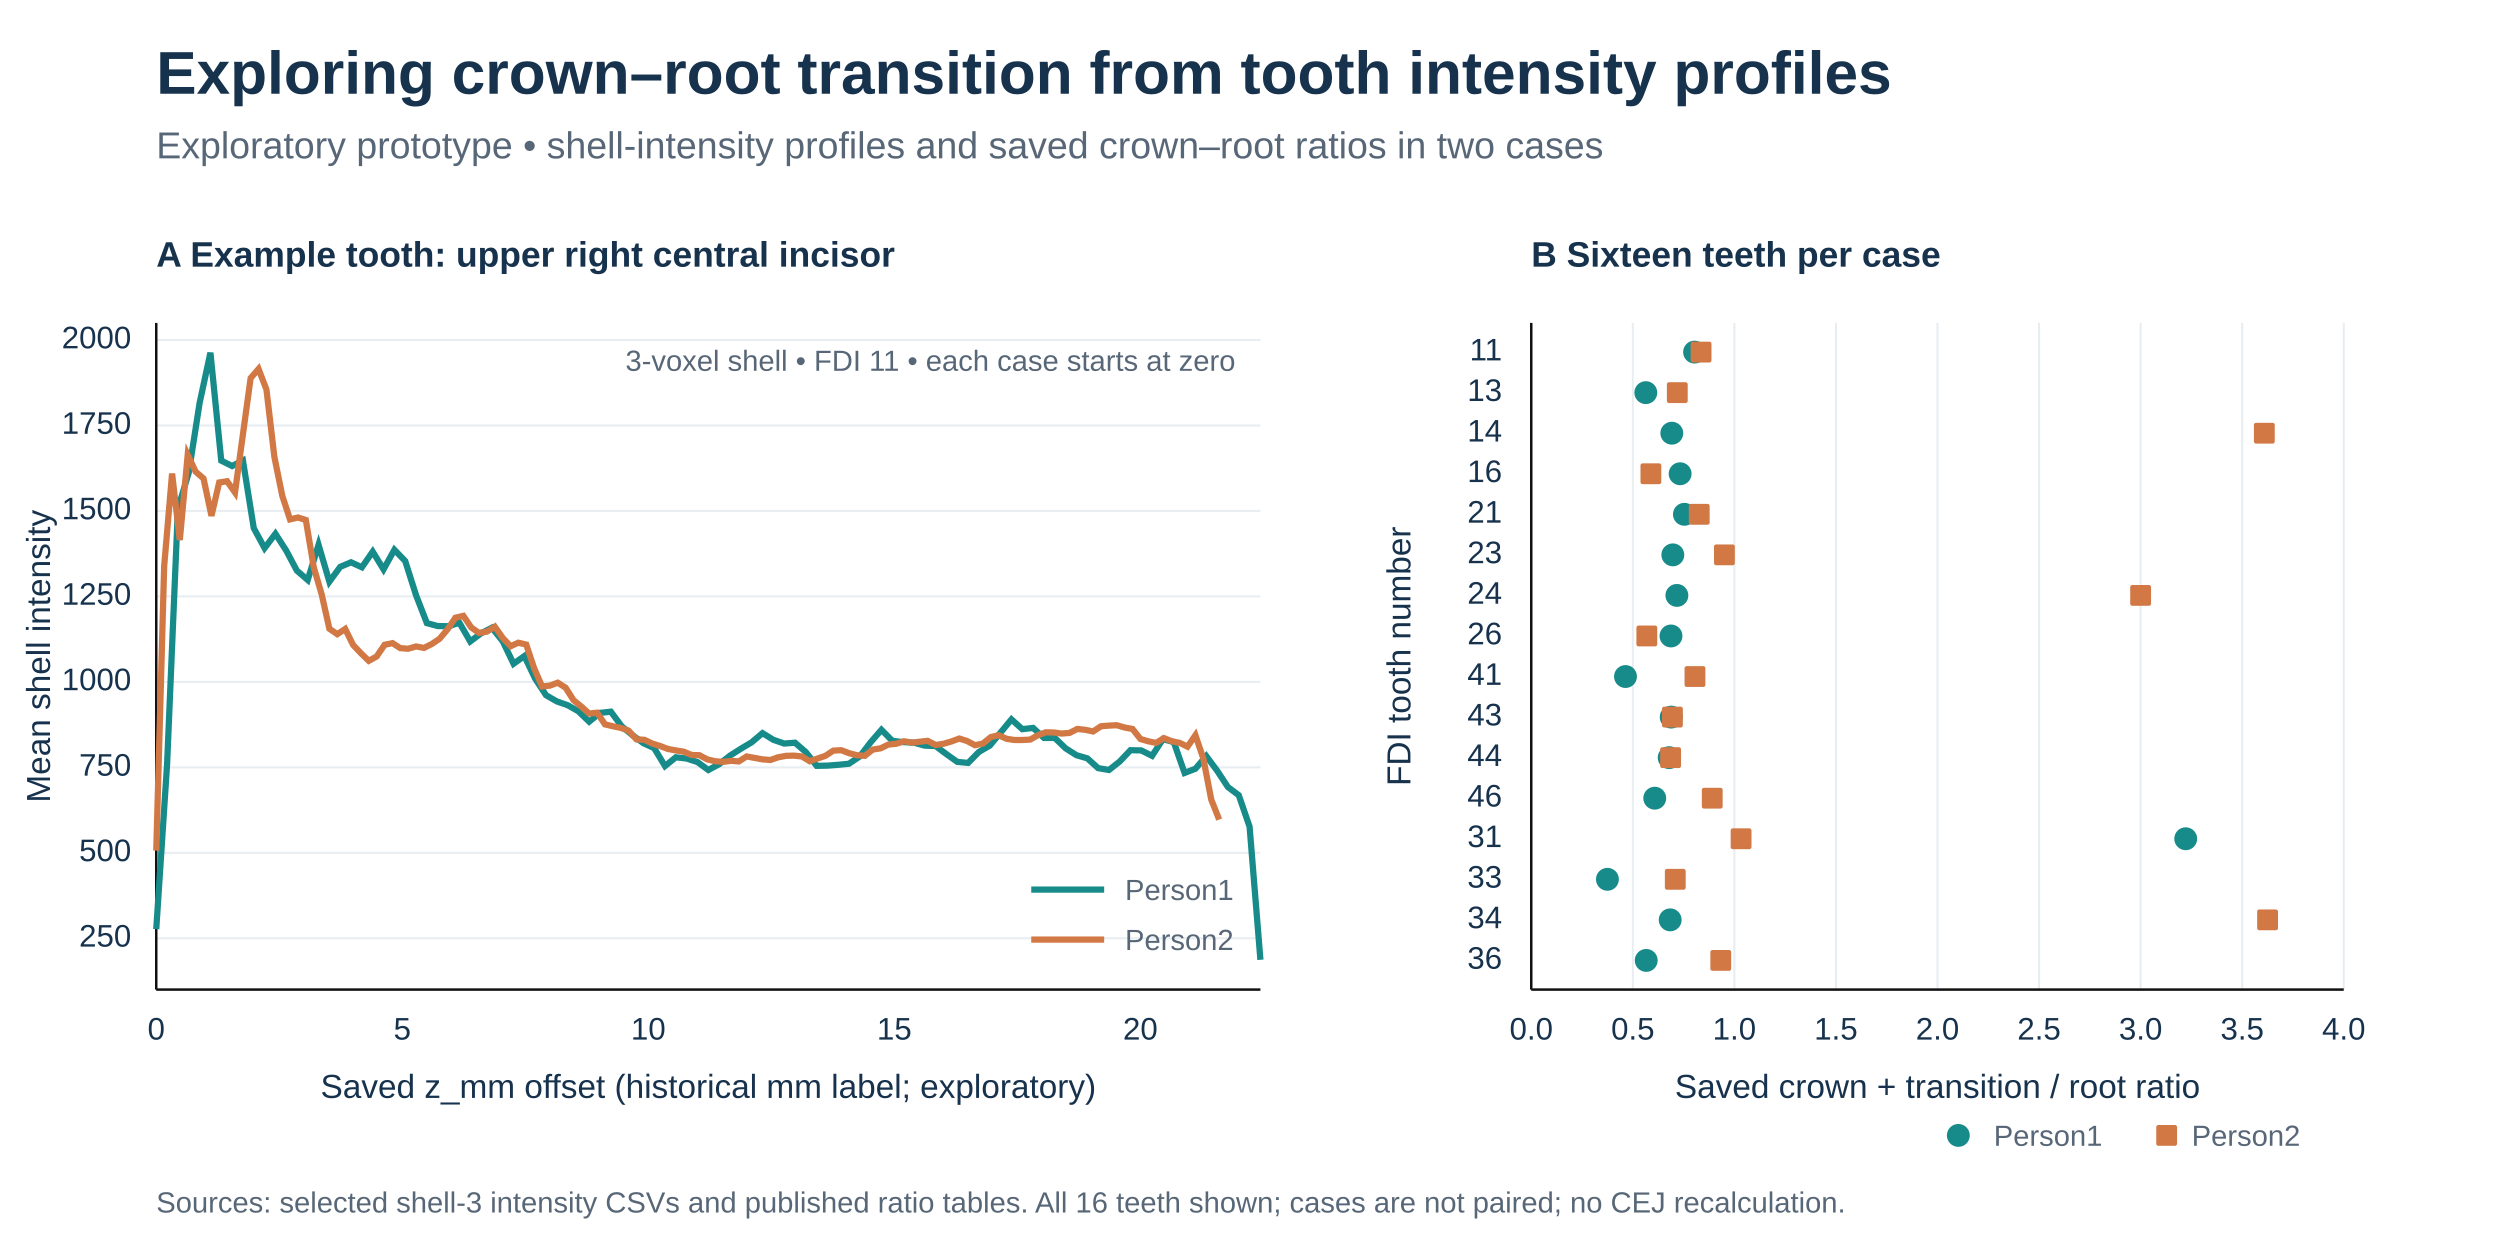
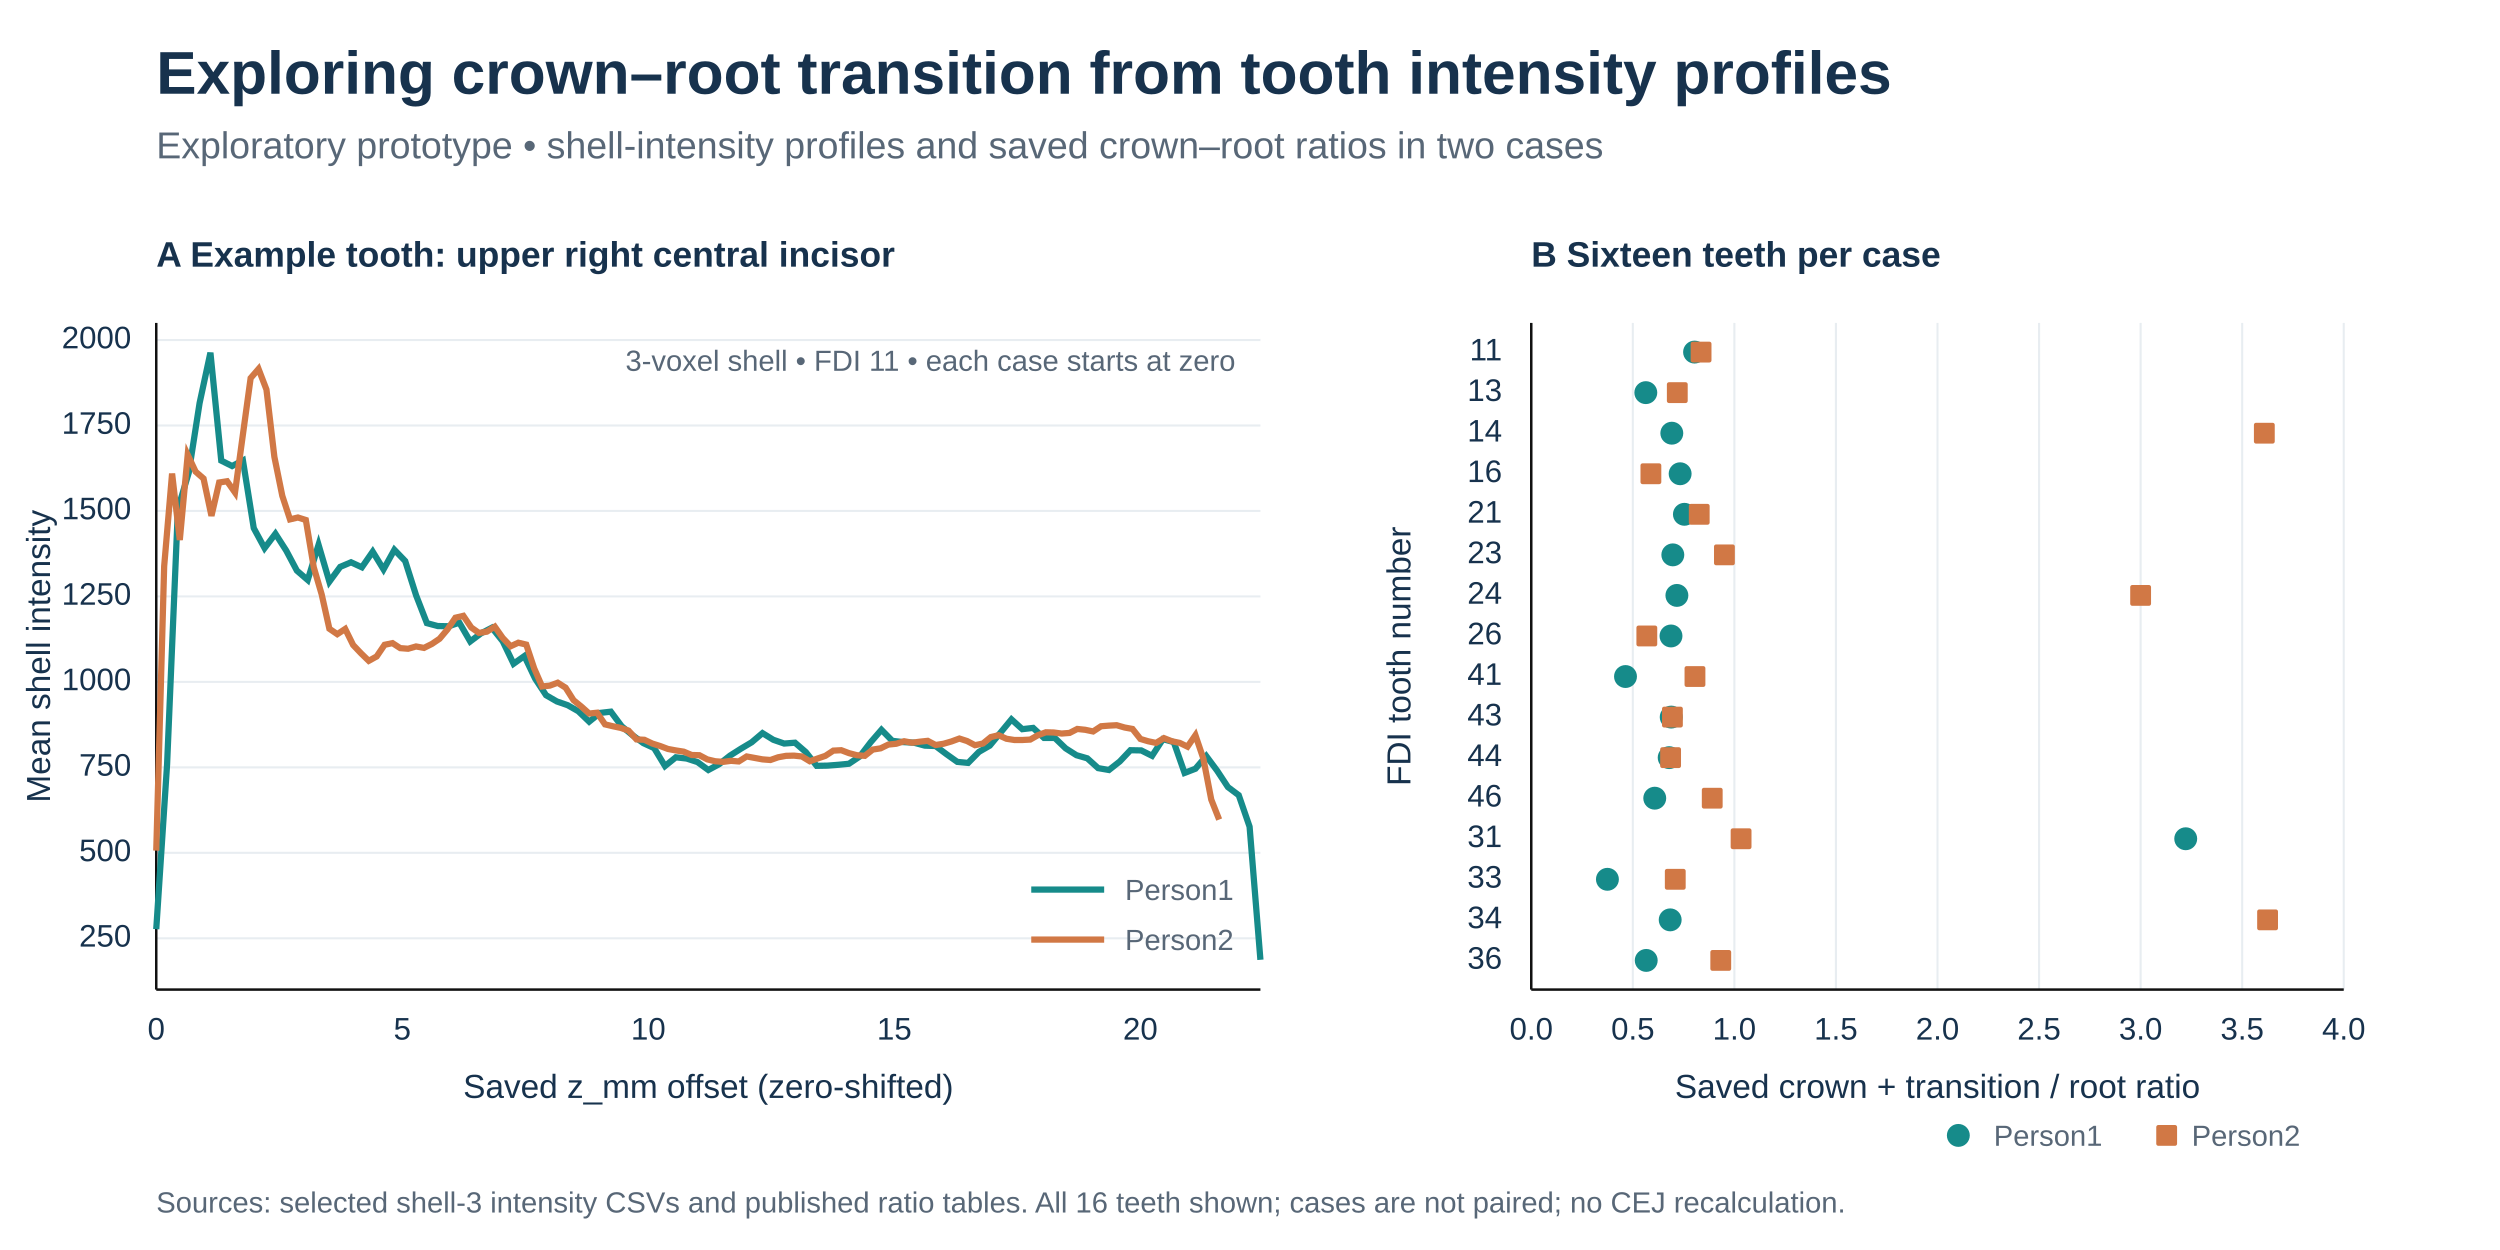
<svg xmlns="http://www.w3.org/2000/svg" width="1200" height="600" viewBox="0 0 1200 600">
  <style>
text{font-family:Arial,Helvetica,sans-serif;fill:#17324D} .tick{font-size:15px} .small{font-size:14px;fill:#586777}
.axis{stroke:#111;stroke-width:1.2}.title{font-size:29px;font-weight:700}.subtitle{font-size:18px;fill:#586777}
.panel{font-size:17px;font-weight:700}.label{font-size:16px}
</style>
  <rect width="100%" height="100%" fill="white" />
  <text x="75" y="45" class="title">Exploring crown–root transition from tooth intensity profiles</text>
  <text x="75" y="76" class="subtitle">Exploratory prototype • shell-intensity profiles and saved crown–root ratios in two cases</text>
  <text x="75" y="128" class="panel">A  Example tooth: upper right central incisor</text>
  <line x1="75" y1="450.385" x2="605" y2="450.385" stroke="#D5DEE5" stroke-opacity=".55" />
  <line x1="75" y1="409.359" x2="605" y2="409.359" stroke="#D5DEE5" stroke-opacity=".55" />
  <line x1="75" y1="368.333" x2="605" y2="368.333" stroke="#D5DEE5" stroke-opacity=".55" />
  <line x1="75" y1="327.308" x2="605" y2="327.308" stroke="#D5DEE5" stroke-opacity=".55" />
  <line x1="75" y1="286.282" x2="605" y2="286.282" stroke="#D5DEE5" stroke-opacity=".55" />
  <line x1="75" y1="245.256" x2="605" y2="245.256" stroke="#D5DEE5" stroke-opacity=".55" />
  <line x1="75" y1="204.231" x2="605" y2="204.231" stroke="#D5DEE5" stroke-opacity=".55" />
  <line x1="75" y1="163.205" x2="605" y2="163.205" stroke="#D5DEE5" stroke-opacity=".55" />
  <line x1="75" y1="155" x2="75" y2="475" class="axis" />
  <line x1="75" y1="475" x2="605" y2="475" class="axis" />
  <text x="63" y="454.385" text-anchor="end" class="tick">250</text>
  <text x="63" y="413.359" text-anchor="end" class="tick">500</text>
  <text x="63" y="372.333" text-anchor="end" class="tick">750</text>
  <text x="63" y="331.308" text-anchor="end" class="tick">1000</text>
  <text x="63" y="290.282" text-anchor="end" class="tick">1250</text>
  <text x="63" y="249.256" text-anchor="end" class="tick">1500</text>
  <text x="63" y="208.231" text-anchor="end" class="tick">1750</text>
  <text x="63" y="167.205" text-anchor="end" class="tick">2000</text>
  <text x="75" y="499" text-anchor="middle" class="tick">0</text>
  <text x="193.093" y="499" text-anchor="middle" class="tick">5</text>
  <text x="311.185" y="499" text-anchor="middle" class="tick">10</text>
  <text x="429.278" y="499" text-anchor="middle" class="tick">15</text>
  <text x="547.371" y="499" text-anchor="middle" class="tick">20</text>
  <polyline points="75.0,446.0 80.2,366.9 85.4,244.2 90.6,226.9 95.8,193.5 101.0,169.3 106.2,221.1 111.4,223.7 116.6,221.0 121.8,253.5 127.0,263.1 132.2,256.2 137.4,264.3 142.5,273.9 147.7,278.4 152.9,261.5 158.1,279.2 163.3,272.1 168.5,269.9 173.7,272.3 178.9,264.8 184.1,273.3 189.3,263.9 194.5,269.3 199.7,285.7 204.9,299.1 210.1,300.5 215.3,300.6 220.5,298.9 225.7,307.9 230.9,304.0 236.1,301.3 241.3,307.8 246.5,318.6 251.7,314.9 256.9,325.8 262.1,333.7 267.3,336.7 272.5,338.5 277.6,341.4 282.8,346.4 288.0,342.2 293.2,341.6 298.4,348.6 303.6,352.9 308.8,356.7 314.0,359.1 319.2,367.7 324.4,363.5 329.6,364.1 334.8,365.8 340.0,369.6 345.2,366.8 350.4,362.7 355.6,359.4 360.8,356.3 366.0,351.9 371.2,355.1 376.4,356.9 381.6,356.5 386.8,361.0 392.0,367.6 397.2,367.5 402.4,367.1 407.5,366.6 412.7,363.1 417.9,356.3 423.1,350.3 428.3,355.6 433.5,356.2 438.7,356.5 443.9,357.9 449.1,358.1 454.3,362.0 459.5,365.7 464.7,366.2 469.9,360.9 475.1,357.9 480.3,351.6 485.5,345.3 490.7,350.0 495.9,349.4 501.1,354.2 506.3,354.2 511.5,359.2 516.7,362.5 521.9,364.0 527.1,368.7 532.3,369.6 537.5,365.5 542.6,360.1 547.8,360.2 553.0,362.8 558.2,354.8 563.4,356.2 568.6,371.0 573.8,369.0 579.0,362.9 584.2,369.9 589.4,377.8 594.6,381.7 599.8,396.8 605.0,460.7" fill="none" stroke="#168B8A" stroke-width="3" />
  <polyline points="75.0,408.3 78.8,271.8 82.6,227.3 86.3,259.2 90.1,218.3 93.9,226.4 97.7,229.7 101.5,247.6 105.2,231.6 109.0,231.0 112.8,236.4 116.6,208.5 120.3,181.5 124.1,177.1 127.9,187.0 131.7,219.3 135.5,238.0 139.2,249.3 143.0,248.4 146.8,249.6 150.6,272.3 154.4,285.3 158.1,301.8 161.9,304.4 165.7,301.9 169.5,309.6 173.3,313.6 177.0,317.2 180.8,315.1 184.6,309.5 188.4,308.7 192.1,311.1 195.9,311.4 199.7,310.3 203.5,311.0 207.3,309.1 211.0,306.6 214.8,302.1 218.6,296.5 222.4,295.6 226.2,301.2 229.9,303.8 233.7,303.2 237.5,300.8 241.3,306.2 245.1,310.2 248.8,308.5 252.6,309.4 256.4,320.8 260.2,329.5 263.9,329.1 267.7,327.7 271.5,330.1 275.3,336.1 279.1,339.2 282.8,342.5 286.6,342.1 290.4,347.7 294.2,348.6 298.0,349.4 301.7,350.7 305.5,354.9 309.3,355.1 313.1,356.9 316.9,358.1 320.6,359.5 324.4,360.2 328.2,360.8 332.0,362.4 335.7,362.5 339.5,364.5 343.3,365.4 347.1,365.7 350.9,365.2 354.6,365.5 358.4,363.1 362.2,363.8 366.0,364.5 369.8,364.8 373.5,363.5 377.3,362.8 381.1,362.7 384.9,363.1 388.7,365.4 392.4,364.1 396.2,362.8 400.0,360.3 403.8,360.1 407.5,361.5 411.3,362.5 415.1,362.8 418.9,359.8 422.7,359.2 426.4,357.4 430.2,357.0 434.0,355.8 437.8,356.5 441.6,356.0 445.3,355.6 449.1,357.6 452.9,357.0 456.7,355.9 460.5,354.5 464.2,355.7 468.0,357.7 471.8,356.9 475.6,353.8 479.3,352.9 483.1,354.6 486.9,355.2 490.7,355.2 494.5,355.0 498.2,352.9 502.0,351.5 505.8,351.6 509.6,352.1 513.4,351.8 517.1,349.9 520.9,350.3 524.7,351.1 528.5,348.6 532.3,348.3 536.0,348.1 539.8,349.2 543.6,349.9 547.4,354.7 551.1,355.8 554.9,356.6 558.7,354.3 562.5,355.8 566.3,356.6 570.0,358.4 573.8,352.9 577.6,364.1 581.4,383.8 585.2,393.4" fill="none" stroke="#D17845" stroke-width="3" />
  <text x="593" y="178" text-anchor="end" class="small">3-voxel shell • FDI 11 • each case starts at zero</text>
-   <text x="340" y="527" text-anchor="middle" class="label">Saved z_mm offset (historical mm label; exploratory)</text>
+   <text x="340" y="527" text-anchor="middle" class="label">Saved z_mm offset (zero-shifted)</text>
  <text x="24" y="315" text-anchor="middle" class="label" transform="rotate(-90 24 315)">Mean shell intensity</text>
  <line x1="495" y1="427" x2="530" y2="427" stroke="#168B8A" stroke-width="3" />
  <text x="540" y="432" class="small">Person1</text>
  <line x1="495" y1="451" x2="530" y2="451" stroke="#D17845" stroke-width="3" />
  <text x="540" y="456" class="small">Person2</text>
  <text x="735" y="128" class="panel">B  Sixteen teeth per case</text>
  <line x1="735" y1="155" x2="735" y2="475" stroke="#D5DEE5" stroke-opacity=".55" />
  <line x1="783.75" y1="155" x2="783.75" y2="475" stroke="#D5DEE5" stroke-opacity=".55" />
  <line x1="832.5" y1="155" x2="832.5" y2="475" stroke="#D5DEE5" stroke-opacity=".55" />
  <line x1="881.25" y1="155" x2="881.25" y2="475" stroke="#D5DEE5" stroke-opacity=".55" />
  <line x1="930" y1="155" x2="930" y2="475" stroke="#D5DEE5" stroke-opacity=".55" />
  <line x1="978.75" y1="155" x2="978.75" y2="475" stroke="#D5DEE5" stroke-opacity=".55" />
  <line x1="1027.5" y1="155" x2="1027.5" y2="475" stroke="#D5DEE5" stroke-opacity=".55" />
  <line x1="1076.25" y1="155" x2="1076.25" y2="475" stroke="#D5DEE5" stroke-opacity=".55" />
  <line x1="1125" y1="155" x2="1125" y2="475" stroke="#D5DEE5" stroke-opacity=".55" />
  <line x1="735" y1="155" x2="735" y2="475" class="axis" />
  <line x1="735" y1="475" x2="1125" y2="475" class="axis" />
  <text x="735" y="499" text-anchor="middle" class="tick">0.0</text>
  <text x="783.75" y="499" text-anchor="middle" class="tick">0.5</text>
  <text x="832.5" y="499" text-anchor="middle" class="tick">1.0</text>
  <text x="881.25" y="499" text-anchor="middle" class="tick">1.5</text>
  <text x="930" y="499" text-anchor="middle" class="tick">2.0</text>
  <text x="978.75" y="499" text-anchor="middle" class="tick">2.5</text>
  <text x="1027.5" y="499" text-anchor="middle" class="tick">3.0</text>
  <text x="1076.25" y="499" text-anchor="middle" class="tick">3.5</text>
  <text x="1125" y="499" text-anchor="middle" class="tick">4.0</text>
  <text x="721" y="173" text-anchor="end" class="tick">11</text>
  <circle cx="813.39" cy="169" r="5.5" fill="#168B8A" />
  <rect x="811.51" y="164" width="10" height="10" rx="1" fill="#D17845" />
  <text x="721" y="192.467" text-anchor="end" class="tick">13</text>
  <circle cx="789.99" cy="188.467" r="5.5" fill="#168B8A" />
  <rect x="800.102" y="183.467" width="10" height="10" rx="1" fill="#D17845" />
  <text x="721" y="211.933" text-anchor="end" class="tick">14</text>
  <circle cx="802.47" cy="207.933" r="5.5" fill="#168B8A" />
  <rect x="1081.878" y="202.933" width="10" height="10" rx="1" fill="#D17845" />
  <text x="721" y="231.4" text-anchor="end" class="tick">16</text>
  <circle cx="806.467" cy="227.4" r="5.5" fill="#168B8A" />
  <rect x="787.428" y="222.4" width="10" height="10" rx="1" fill="#D17845" />
  <text x="721" y="250.867" text-anchor="end" class="tick">21</text>
  <circle cx="808.515" cy="246.867" r="5.5" fill="#168B8A" />
  <rect x="810.632" y="241.867" width="10" height="10" rx="1" fill="#D17845" />
  <text x="721" y="270.333" text-anchor="end" class="tick">23</text>
  <circle cx="802.957" cy="266.333" r="5.5" fill="#168B8A" />
  <rect x="822.722" y="261.333" width="10" height="10" rx="1" fill="#D17845" />
  <text x="721" y="289.8" text-anchor="end" class="tick">24</text>
  <circle cx="804.908" cy="285.8" r="5.5" fill="#168B8A" />
  <rect x="1022.5" y="280.8" width="10" height="10" rx="1" fill="#D17845" />
  <text x="721" y="309.267" text-anchor="end" class="tick">26</text>
  <circle cx="802.08" cy="305.267" r="5.5" fill="#168B8A" />
  <rect x="785.477" y="300.267" width="10" height="10" rx="1" fill="#D17845" />
  <text x="721" y="328.733" text-anchor="end" class="tick">41</text>
  <circle cx="780.24" cy="324.733" r="5.5" fill="#168B8A" />
  <rect x="808.585" y="319.733" width="10" height="10" rx="1" fill="#D17845" />
  <text x="721" y="348.2" text-anchor="end" class="tick">43</text>
  <circle cx="802.178" cy="344.2" r="5.5" fill="#168B8A" />
  <rect x="797.763" y="339.2" width="10" height="10" rx="1" fill="#D17845" />
  <text x="721" y="367.667" text-anchor="end" class="tick">44</text>
  <circle cx="801.202" cy="363.667" r="5.5" fill="#168B8A" />
  <rect x="796.885" y="358.667" width="10" height="10" rx="1" fill="#D17845" />
  <text x="721" y="387.133" text-anchor="end" class="tick">46</text>
  <circle cx="794.28" cy="383.133" r="5.5" fill="#168B8A" />
  <rect x="816.872" y="378.133" width="10" height="10" rx="1" fill="#D17845" />
  <text x="721" y="406.6" text-anchor="end" class="tick">31</text>
  <circle cx="1049.145" cy="402.6" r="5.5" fill="#168B8A" />
  <rect x="830.717" y="397.6" width="10" height="10" rx="1" fill="#D17845" />
  <text x="721" y="426.067" text-anchor="end" class="tick">33</text>
  <circle cx="771.562" cy="422.067" r="5.5" fill="#168B8A" />
  <rect x="799.128" y="417.067" width="10" height="10" rx="1" fill="#D17845" />
  <text x="721" y="445.533" text-anchor="end" class="tick">34</text>
  <circle cx="801.69" cy="441.533" r="5.5" fill="#168B8A" />
  <rect x="1083.438" y="436.533" width="10" height="10" rx="1" fill="#D17845" />
  <text x="721" y="465" text-anchor="end" class="tick">36</text>
  <circle cx="790.185" cy="461" r="5.5" fill="#168B8A" />
  <rect x="820.967" y="456" width="10" height="10" rx="1" fill="#D17845" />
  <text x="930" y="527" text-anchor="middle" class="label">Saved crown + transition / root ratio</text>
  <text x="677" y="315" text-anchor="middle" class="label" transform="rotate(-90 677 315)">FDI tooth number</text>
  <circle cx="940" cy="545" r="5.5" fill="#168B8A" />
  <text x="957" y="550" class="small">Person1</text>
  <rect x="1035" y="540" width="10" height="10" rx="1" fill="#D17845" />
  <text x="1052" y="550" class="small">Person2</text>
  <text x="75" y="582" class="small">Sources: selected shell-3 intensity CSVs and published ratio tables. All 16 teeth shown; cases are not paired; no CEJ recalculation.</text>
</svg>
